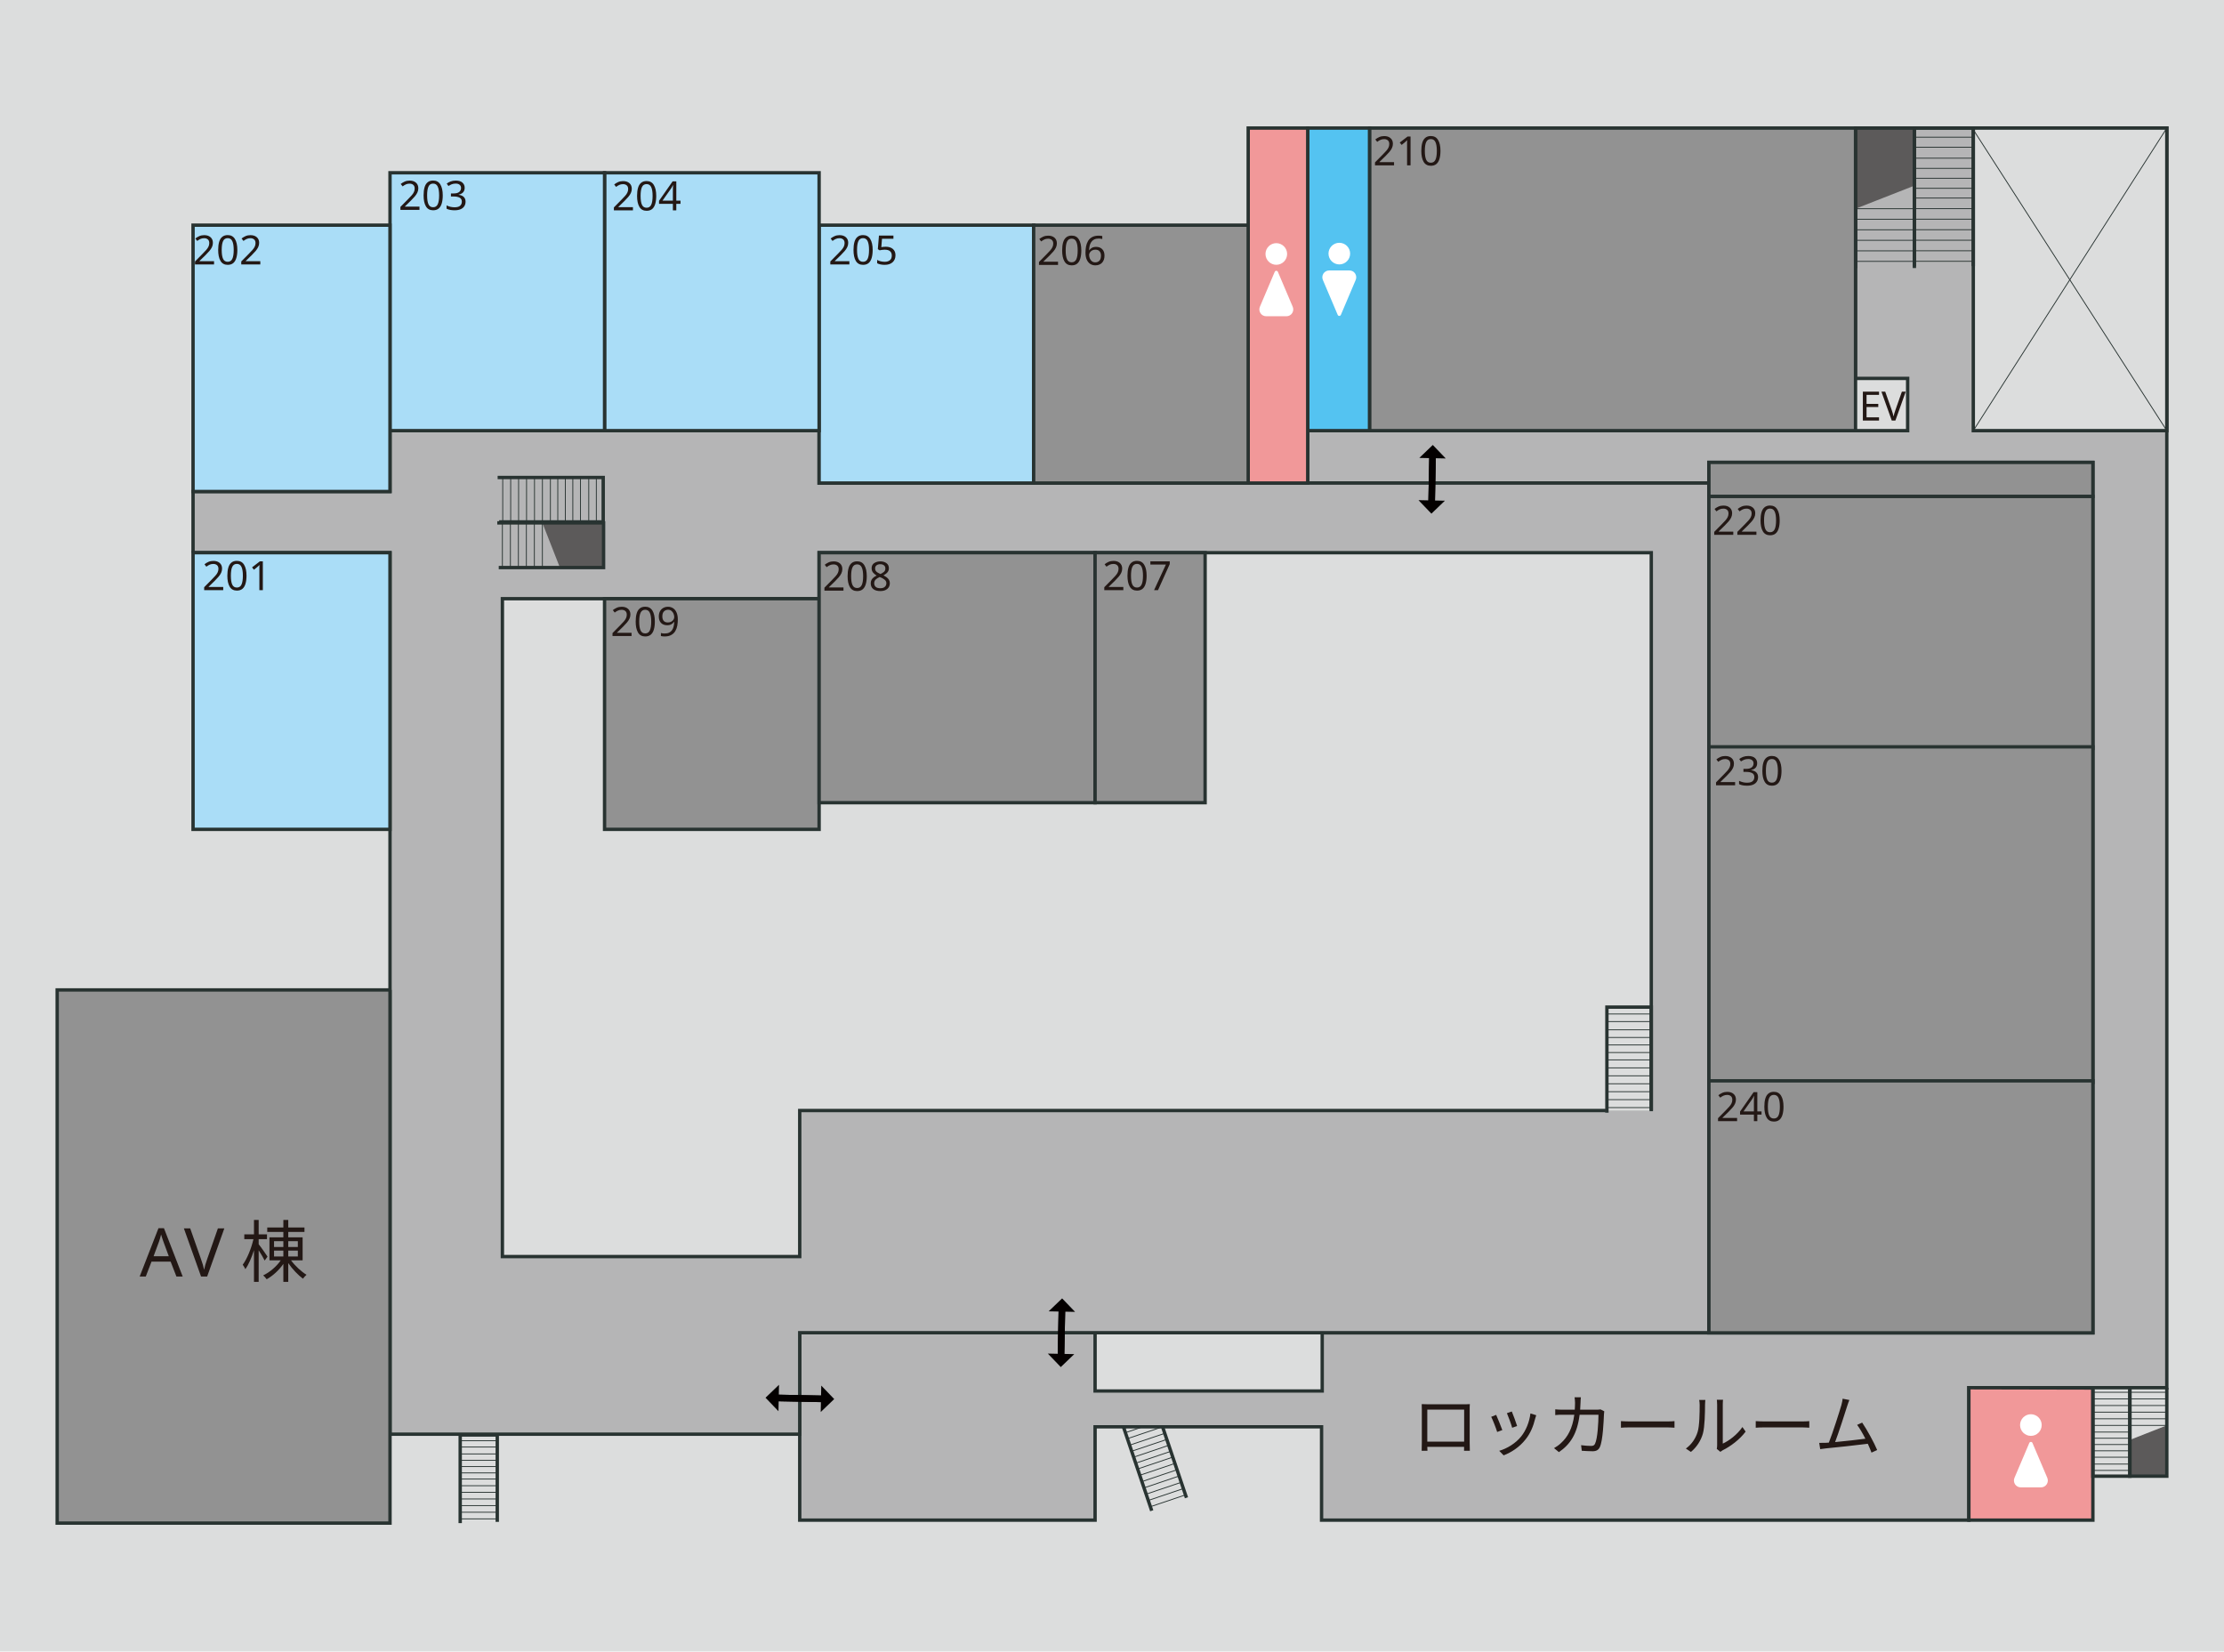
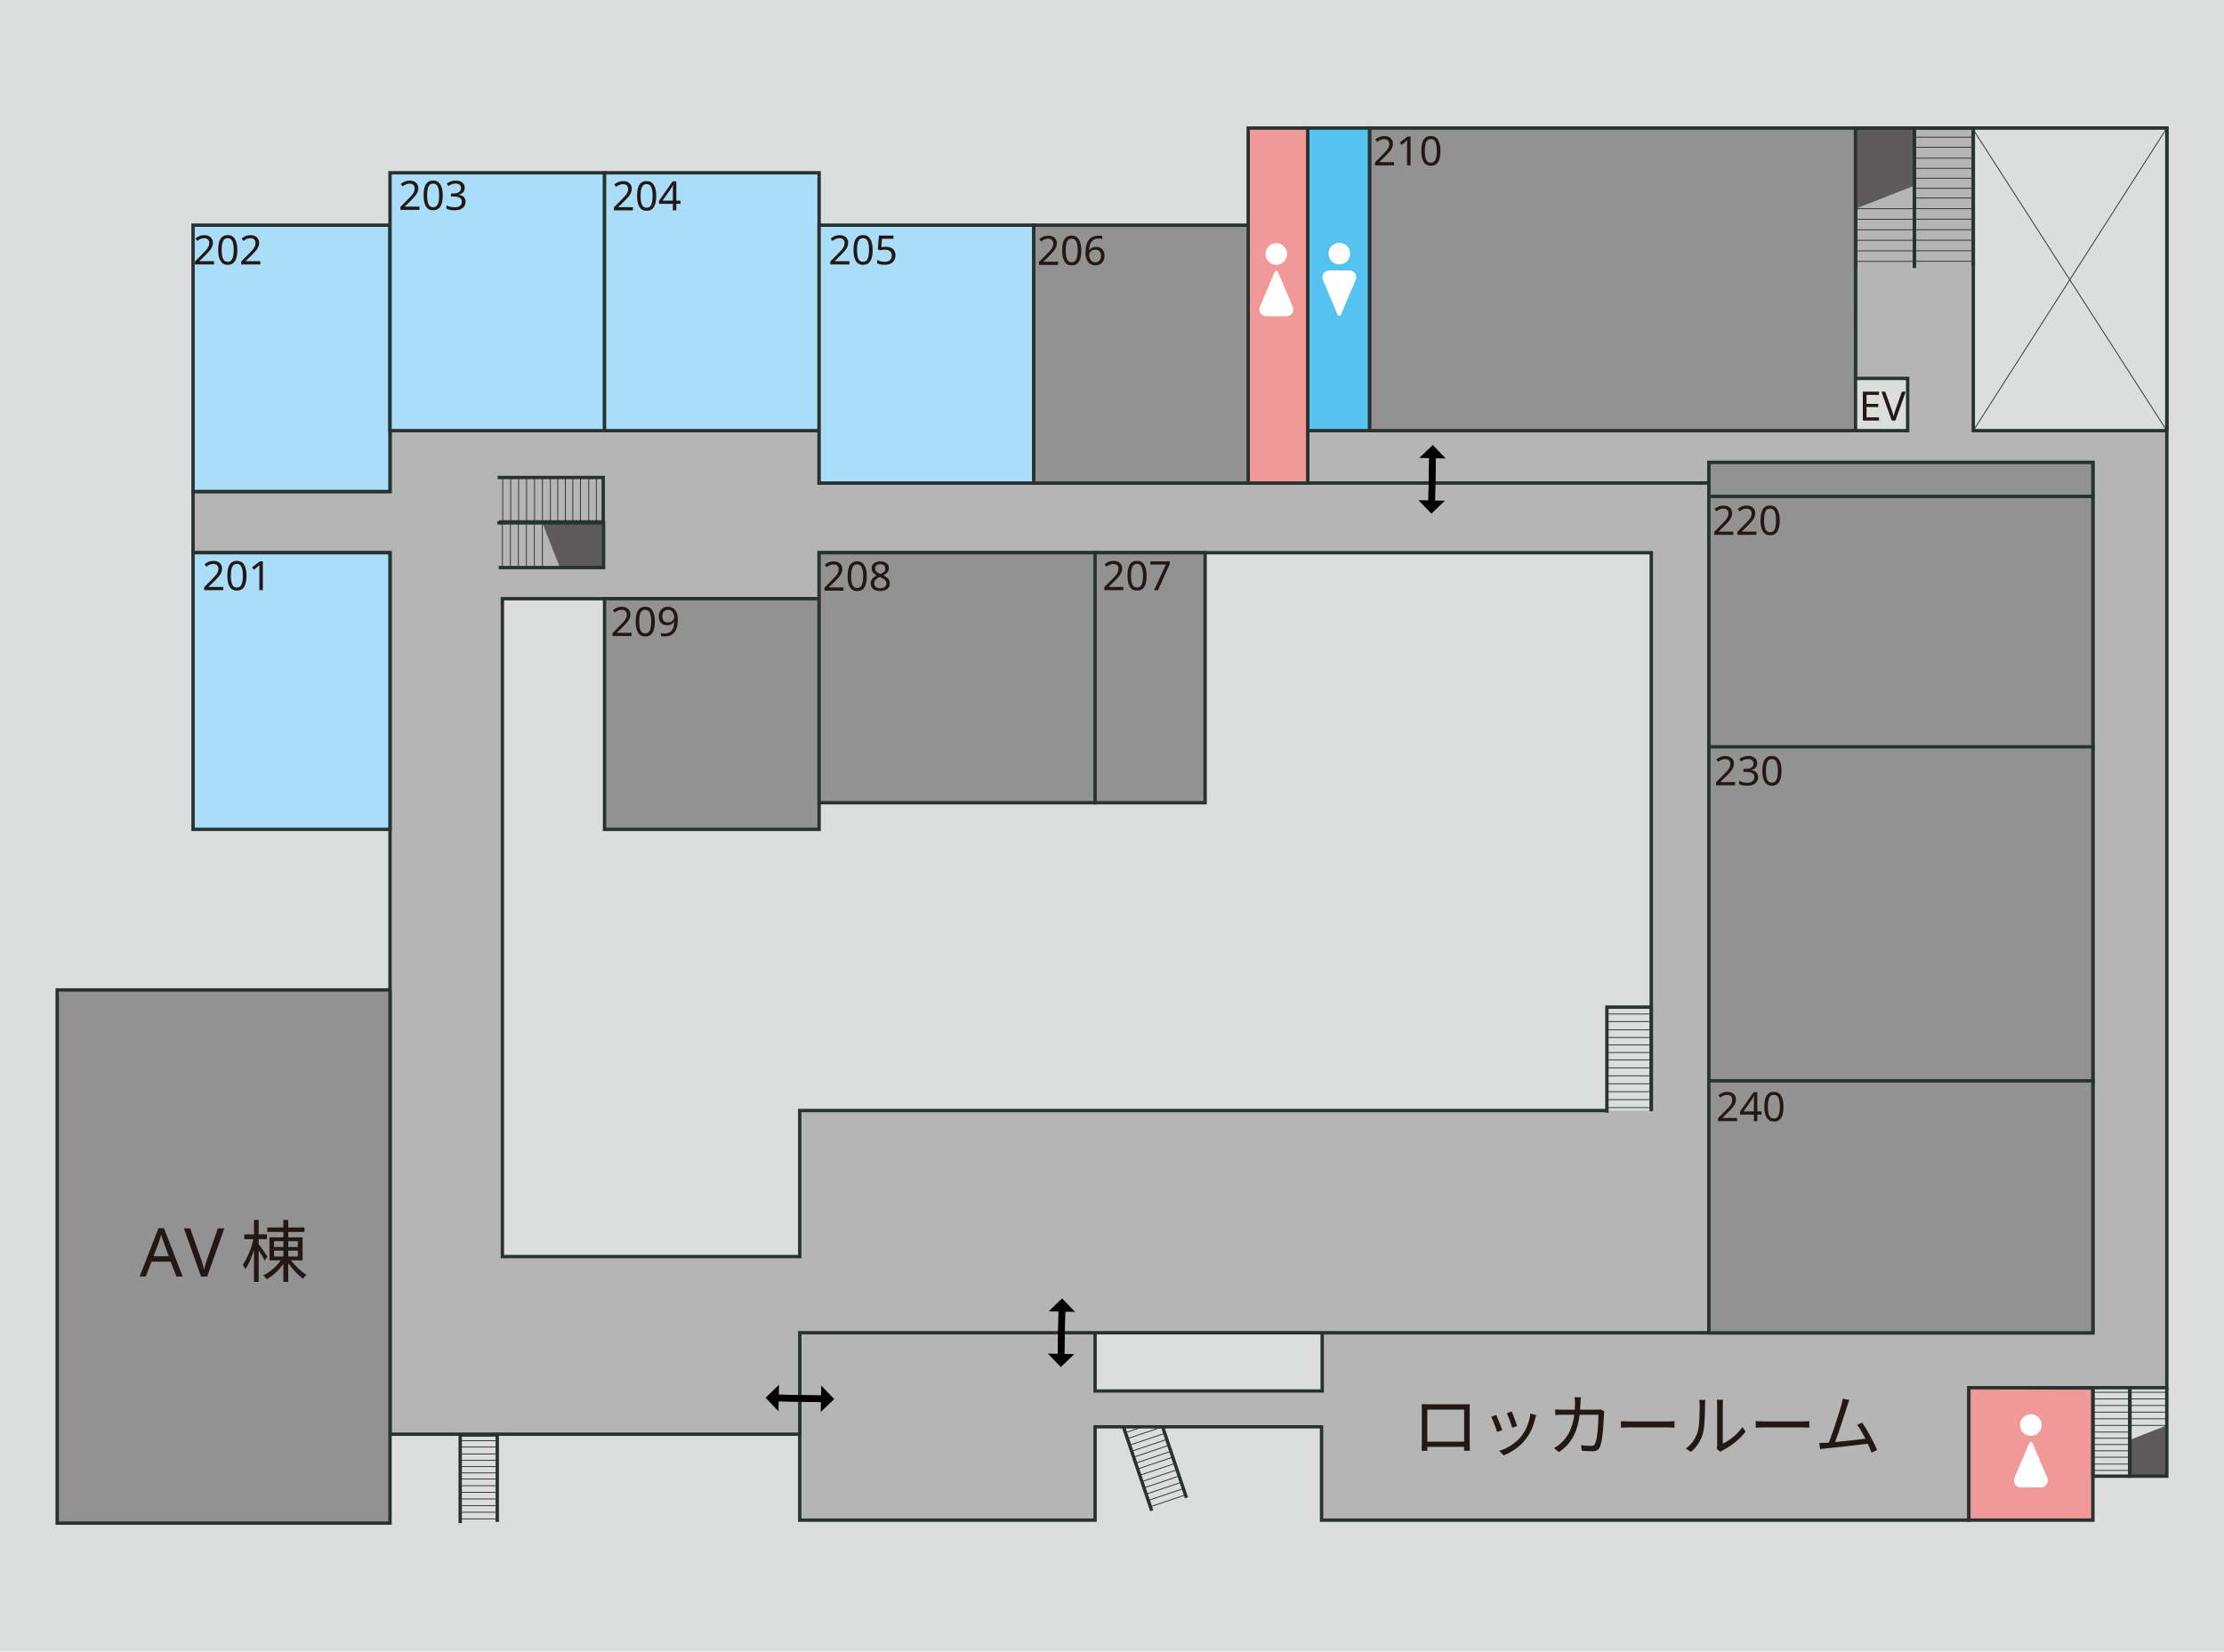
<svg xmlns="http://www.w3.org/2000/svg" viewBox="0 0 660 490">
  <g id="_景" data-name="背景">
    <polyline id="base" points="0 0 660 0 660 490 0 490" fill="#dcdddd" />
  </g>
  <g id="_下" data-name="廊下">
    <g id="_段" data-name="階段">
      <polyline points="341.79 448.33 333.43 423.54 343.86 420.02 352.1 444.47" fill="none" stroke="#283331" stroke-miterlimit="10" />
      <line x1="338.24" y1="437.81" x2="348.67" y2="434.29" fill="none" stroke="#283331" stroke-miterlimit="10" stroke-width=".25" />
      <line x1="338.87" y1="439.68" x2="349.3" y2="436.16" fill="none" stroke="#283331" stroke-miterlimit="10" stroke-width=".25" />
      <line x1="339.5" y1="441.54" x2="349.93" y2="438.02" fill="none" stroke="#283331" stroke-miterlimit="10" stroke-width=".25" />
      <line x1="340.13" y1="443.4" x2="350.55" y2="439.89" fill="none" stroke="#283331" stroke-miterlimit="10" stroke-width=".25" />
      <line x1="340.76" y1="445.27" x2="351.18" y2="441.75" fill="none" stroke="#283331" stroke-miterlimit="10" stroke-width=".25" />
      <line x1="351.81" y1="443.62" x2="341.39" y2="447.13" fill="none" stroke="#283331" stroke-miterlimit="10" stroke-width=".25" />
      <line x1="337.61" y1="435.93" x2="348.04" y2="432.42" fill="none" stroke="#283331" stroke-miterlimit="10" stroke-width=".25" />
      <line x1="337.03" y1="434.21" x2="347.45" y2="430.69" fill="none" stroke="#283331" stroke-miterlimit="10" stroke-width=".25" />
      <line x1="336.43" y1="432.43" x2="346.85" y2="428.91" fill="none" stroke="#283331" stroke-miterlimit="10" stroke-width=".25" />
      <line x1="335.84" y1="430.67" x2="346.26" y2="427.16" fill="none" stroke="#283331" stroke-miterlimit="10" stroke-width=".25" />
      <line x1="335.23" y1="428.87" x2="345.65" y2="425.36" fill="none" stroke="#283331" stroke-miterlimit="10" stroke-width=".25" />
      <line x1="334.58" y1="426.93" x2="345" y2="423.42" fill="none" stroke="#283331" stroke-miterlimit="10" stroke-width=".25" />
      <line x1="333.98" y1="425.16" x2="344.4" y2="421.64" fill="none" stroke="#283331" stroke-miterlimit="10" stroke-width=".25" />
    </g>
    <polyline points="388.08 143.35 388.08 127.8 550.65 127.8 566.12 127.8 566.12 112.3 550.62 112.3 550.65 38 643.03 38 643.03 411.82 584.29 411.82 584.29 451.11 392.19 451.11 392.19 423.42 324.98 423.42 324.98 451.11 237.33 451.11 237.33 395.5 324.98 395.5 324.98 412.79 392.38 412.79 392.38 395.54 621.09 395.54 621.09 137.22 507.14 137.22 507.14 143.35 388.08 143.35" fill="#b5b5b6" stroke="#283331" stroke-miterlimit="10" />
    <polyline points="57.29 164.02 57.29 145.86 115.74 145.86 115.74 127.8 243.08 127.8 243.08 143.35 507.14 143.35 507.14 395.5 237.33 395.5 237.33 425.61 115.74 425.61 115.74 164.02 57.29 164.02" fill="#b5b5b6" stroke="#283331" stroke-miterlimit="10" />
    <polyline points="490.04 329.56 490.04 164.02 357.63 164.02 243.08 164.02 243.08 177.67 179.41 177.67 149.09 177.67 149.09 372.9 237.33 372.9 237.33 329.56 476.51 329.56" fill="#dcdddd" stroke="#283331" stroke-miterlimit="10" />
    <g id="_印" data-name="矢印">
      <path d="M424.79,152.43l4-3.84-2.94-.06,.29-14.71-1.96-.04-.29,14.71-2.94-.06,3.84,4Z" fill="#040000" />
      <path d="M425.2,132.05l-4,3.84,2.94,.06-.29,14.71,1.96,.04,.29-14.71,2.94,.06-3.84-4Z" fill="#040000" />
    </g>
    <g id="_印-2" data-name="矢印">
      <path d="M314.8,405.69l4-3.84-2.94-.06,.29-14.71-1.96-.04-.29,14.71-2.94-.06,3.84,4Z" fill="#040000" />
      <path d="M315.2,385.31l-4,3.84,2.94,.06-.29,14.71,1.96,.04,.29-14.71,2.94,.06-3.84-4Z" fill="#040000" />
    </g>
    <g id="_印-3" data-name="矢印">
      <path d="M227.18,414.79l3.84,4,.06-2.94,14.71,.29,.04-1.96-14.71-.29,.06-2.94-4,3.84Z" fill="#040000" />
      <path d="M247.56,415.19l-3.84-4-.06,2.94-14.71-.29-.04,1.96,14.71,.29-.06,2.94,4-3.84Z" fill="#040000" />
    </g>
    <polyline points="585.6 38 585.6 127.8 643.03 127.8 643.03 38 585.6 38" fill="#dcdddd" stroke="#283331" stroke-miterlimit="10" />
    <line x1="643.03" y1="38" x2="585.6" y2="127.8" fill="none" stroke="#283331" stroke-miterlimit="10" stroke-width=".25" />
    <line x1="585.6" y1="38.49" x2="643.03" y2="127.8" fill="none" stroke="#283331" stroke-miterlimit="10" stroke-width=".25" />
  </g>
  <g id="_性用トイレ" data-name="男性用トイレ">
    <polyline points="388.08 127.8 406.45 127.8 406.45 38 388.08 38 388.08 127.8" fill="#54c3f1" stroke="#283331" stroke-miterlimit="10" />
  </g>
  <g id="_性用トイレ-2" data-name="女性用トイレ">
    <polyline points="370.42 143.35 388.08 143.35 388.08 38 370.42 38 370.42 143.35" fill="#f19899" stroke="#283331" stroke-miterlimit="10" />
    <polygon points="621.09 411.9 584.29 411.82 584.29 451.11 621.09 451.11 621.09 411.9" fill="#f19899" stroke="#283331" stroke-miterlimit="10" />
  </g>
  <g id="_用不可能教室等" data-name="使用不可能教室等">
-     <rect x="243.08" y="66.82" width="63.67" height="76.53" fill="#aaddf7" stroke="#283331" stroke-miterlimit="10" />
-     <rect x="179.41" y="51.27" width="63.67" height="76.53" fill="#aaddf7" stroke="#283331" stroke-miterlimit="10" />
-     <rect x="115.74" y="51.27" width="63.67" height="76.53" fill="#aaddf7" stroke="#283331" stroke-miterlimit="10" />
-     <rect x="57.29" y="164.02" width="58.44" height="82.1" fill="#aaddf7" stroke="#283331" stroke-miterlimit="10" />
-     <rect x="57.29" y="66.82" width="58.44" height="79.04" fill="#aaddf7" stroke="#283331" stroke-miterlimit="10" />
    <rect x="179.41" y="177.67" width="63.67" height="68.45" fill="#929292" stroke="#283331" stroke-miterlimit="10" />
    <rect x="306.75" y="66.82" width="63.67" height="76.53" fill="#929292" stroke="#283331" stroke-miterlimit="10" />
    <rect x="243.08" y="164.02" width="81.9" height="74.19" fill="#929292" stroke="#283331" stroke-miterlimit="10" />
    <rect x="324.98" y="164.02" width="32.65" height="74.19" fill="#929292" stroke="#283331" stroke-miterlimit="10" />
    <polyline points="115.74 293.77 16.97 293.77 16.97 452 115.74 452 115.74 293.77" fill="#929292" stroke="#283331" stroke-miterlimit="10" />
    <rect x="507.14" y="137.22" width="113.95" height="10.11" fill="#929292" stroke="#283331" stroke-miterlimit="10" />
+     <rect id="room210" x="406.49" y="38" width="144.16" height="89.8" fill="#929292" stroke="#283331" stroke-miterlimit="10" />
+     <rect id="room220" x="507.14" y="147.33" width="113.95" height="74.79" fill="#929292" stroke="#283331" stroke-miterlimit="10" />
+     <rect id="room230" x="507.14" y="221.63" width="113.95" height="99.6" fill="#929292" stroke="#283331" stroke-miterlimit="10" />
+     <rect id="room240" x="507.14" y="320.75" width="113.95" height="74.79" fill="#929292" stroke="#283331" stroke-miterlimit="10" />
  </g>
  <g id="_段-2" data-name="階段">
    <g>
      <polygon points="160.96 155.17 166.16 168.43 179.12 168.43 179.12 155.17 160.96 155.17" fill="#5c5a5a" />
      <polyline points="148.01 168.43 179.12 168.43 179.12 155.17 147.57 155.17" fill="none" stroke="#283331" stroke-miterlimit="10" />
      <line x1="160.96" y1="155.17" x2="160.96" y2="168.43" fill="none" stroke="#283331" stroke-miterlimit="10" stroke-width=".25" />
      <line x1="158.58" y1="155.17" x2="158.58" y2="168.43" fill="none" stroke="#283331" stroke-miterlimit="10" stroke-width=".25" />
      <line x1="156.21" y1="155.17" x2="156.21" y2="168.43" fill="none" stroke="#283331" stroke-miterlimit="10" stroke-width=".25" />
      <line x1="153.84" y1="155.17" x2="153.84" y2="168.43" fill="none" stroke="#283331" stroke-miterlimit="10" stroke-width=".25" />
      <line x1="151.47" y1="155.17" x2="151.47" y2="168.43" fill="none" stroke="#283331" stroke-miterlimit="10" stroke-width=".25" />
      <line x1="149.09" y1="155.17" x2="149.09" y2="168.43" fill="none" stroke="#283331" stroke-miterlimit="10" stroke-width=".25" />
    </g>
    <g>
      <polygon points="643.03 423 632.03 427.32 632.03 438.07 643.03 438.07 643.03 423" fill="#5c5a5a" />
      <polyline points="632.03 412.27 632.03 438.07 643.03 438.07 643.03 411.9" fill="none" stroke="#283331" stroke-miterlimit="10" />
      <line x1="643.03" y1="423" x2="632.03" y2="423" fill="none" stroke="#283331" stroke-miterlimit="10" stroke-width=".25" />
      <line x1="643.03" y1="421.04" x2="632.03" y2="421.04" fill="none" stroke="#283331" stroke-miterlimit="10" stroke-width=".25" />
      <line x1="643.03" y1="419.07" x2="632.03" y2="419.07" fill="none" stroke="#283331" stroke-miterlimit="10" stroke-width=".25" />
      <line x1="643.03" y1="417.1" x2="632.03" y2="417.1" fill="none" stroke="#283331" stroke-miterlimit="10" stroke-width=".25" />
      <line x1="643.03" y1="415.13" x2="632.03" y2="415.13" fill="none" stroke="#283331" stroke-miterlimit="10" stroke-width=".25" />
      <line x1="632.03" y1="413.17" x2="643.03" y2="413.17" fill="none" stroke="#283331" stroke-miterlimit="10" stroke-width=".25" />
    </g>
    <g>
      <polyline points="632.1 411.9 632.1 438.07 621.09 438.07 621.09 412.27" fill="none" stroke="#283331" stroke-miterlimit="10" />
      <line x1="632.1" y1="423" x2="621.09" y2="423" fill="none" stroke="#283331" stroke-miterlimit="10" stroke-width=".25" />
      <line x1="632.1" y1="421.04" x2="621.09" y2="421.04" fill="none" stroke="#283331" stroke-miterlimit="10" stroke-width=".25" />
      <line x1="632.1" y1="419.07" x2="621.09" y2="419.07" fill="none" stroke="#283331" stroke-miterlimit="10" stroke-width=".25" />
      <line x1="632.1" y1="417.1" x2="621.09" y2="417.1" fill="none" stroke="#283331" stroke-miterlimit="10" stroke-width=".25" />
      <line x1="632.1" y1="415.13" x2="621.09" y2="415.13" fill="none" stroke="#283331" stroke-miterlimit="10" stroke-width=".25" />
      <line x1="621.09" y1="413.17" x2="632.1" y2="413.17" fill="none" stroke="#283331" stroke-miterlimit="10" stroke-width=".25" />
      <line x1="632.1" y1="424.98" x2="621.09" y2="424.98" fill="none" stroke="#283331" stroke-miterlimit="10" stroke-width=".25" />
      <line x1="632.1" y1="426.81" x2="621.09" y2="426.81" fill="none" stroke="#283331" stroke-miterlimit="10" stroke-width=".25" />
      <line x1="632.1" y1="428.68" x2="621.09" y2="428.68" fill="none" stroke="#283331" stroke-miterlimit="10" stroke-width=".25" />
      <line x1="632.1" y1="430.54" x2="621.09" y2="430.54" fill="none" stroke="#283331" stroke-miterlimit="10" stroke-width=".25" />
      <line x1="632.1" y1="432.44" x2="621.09" y2="432.44" fill="none" stroke="#283331" stroke-miterlimit="10" stroke-width=".25" />
      <line x1="632.1" y1="434.48" x2="621.09" y2="434.48" fill="none" stroke="#283331" stroke-miterlimit="10" stroke-width=".25" />
      <line x1="632.1" y1="436.36" x2="621.09" y2="436.36" fill="none" stroke="#283331" stroke-miterlimit="10" stroke-width=".25" />
    </g>
    <g>
      <polyline points="136.57 452 136.57 425.84 147.57 425.84 147.57 451.63" fill="none" stroke="#283331" stroke-miterlimit="10" />
      <line x1="136.57" y1="440.9" x2="147.57" y2="440.9" fill="none" stroke="#283331" stroke-miterlimit="10" stroke-width=".25" />
      <line x1="136.57" y1="442.87" x2="147.57" y2="442.87" fill="none" stroke="#283331" stroke-miterlimit="10" stroke-width=".25" />
      <line x1="136.57" y1="444.83" x2="147.57" y2="444.83" fill="none" stroke="#283331" stroke-miterlimit="10" stroke-width=".25" />
      <line x1="136.57" y1="446.8" x2="147.57" y2="446.8" fill="none" stroke="#283331" stroke-miterlimit="10" stroke-width=".25" />
      <line x1="136.57" y1="448.77" x2="147.57" y2="448.77" fill="none" stroke="#283331" stroke-miterlimit="10" stroke-width=".25" />
      <line x1="147.57" y1="450.74" x2="136.57" y2="450.74" fill="none" stroke="#283331" stroke-miterlimit="10" stroke-width=".25" />
      <line x1="136.57" y1="438.92" x2="147.57" y2="438.92" fill="none" stroke="#283331" stroke-miterlimit="10" stroke-width=".25" />
      <line x1="136.57" y1="437.1" x2="147.57" y2="437.1" fill="none" stroke="#283331" stroke-miterlimit="10" stroke-width=".25" />
      <line x1="136.57" y1="435.22" x2="147.57" y2="435.22" fill="none" stroke="#283331" stroke-miterlimit="10" stroke-width=".25" />
      <line x1="136.57" y1="433.37" x2="147.57" y2="433.37" fill="none" stroke="#283331" stroke-miterlimit="10" stroke-width=".25" />
      <line x1="136.57" y1="431.47" x2="147.57" y2="431.47" fill="none" stroke="#283331" stroke-miterlimit="10" stroke-width=".25" />
      <line x1="136.57" y1="429.42" x2="147.57" y2="429.42" fill="none" stroke="#283331" stroke-miterlimit="10" stroke-width=".25" />
      <line x1="136.57" y1="427.54" x2="147.57" y2="427.54" fill="none" stroke="#283331" stroke-miterlimit="10" stroke-width=".25" />
    </g>
    <g>
      <polyline points="147.68 141.7 179.01 141.7 179.01 154.88 148.12 154.88" fill="none" stroke="#283331" stroke-miterlimit="10" />
      <line x1="160.97" y1="141.7" x2="160.97" y2="154.88" fill="none" stroke="#283331" stroke-miterlimit="10" stroke-width=".25" />
      <line x1="158.62" y1="141.7" x2="158.62" y2="154.88" fill="none" stroke="#283331" stroke-miterlimit="10" stroke-width=".25" />
      <line x1="156.26" y1="141.7" x2="156.26" y2="154.88" fill="none" stroke="#283331" stroke-miterlimit="10" stroke-width=".25" />
      <line x1="153.9" y1="141.7" x2="153.9" y2="154.88" fill="none" stroke="#283331" stroke-miterlimit="10" stroke-width=".25" />
      <line x1="151.55" y1="141.7" x2="151.55" y2="154.88" fill="none" stroke="#283331" stroke-miterlimit="10" stroke-width=".25" />
      <line x1="149.19" y1="154.88" x2="149.19" y2="141.7" fill="none" stroke="#283331" stroke-miterlimit="10" stroke-width=".25" />
      <line x1="163.34" y1="141.7" x2="163.34" y2="154.88" fill="none" stroke="#283331" stroke-miterlimit="10" stroke-width=".25" />
      <line x1="165.53" y1="141.7" x2="165.53" y2="154.88" fill="none" stroke="#283331" stroke-miterlimit="10" stroke-width=".25" />
      <line x1="167.77" y1="141.7" x2="167.77" y2="154.88" fill="none" stroke="#283331" stroke-miterlimit="10" stroke-width=".25" />
      <line x1="169.99" y1="141.7" x2="169.99" y2="154.88" fill="none" stroke="#283331" stroke-miterlimit="10" stroke-width=".25" />
      <line x1="172.27" y1="141.7" x2="172.27" y2="154.88" fill="none" stroke="#283331" stroke-miterlimit="10" stroke-width=".25" />
      <line x1="174.72" y1="141.7" x2="174.72" y2="154.88" fill="none" stroke="#283331" stroke-miterlimit="10" stroke-width=".25" />
      <line x1="176.97" y1="141.7" x2="176.97" y2="154.88" fill="none" stroke="#283331" stroke-miterlimit="10" stroke-width=".25" />
    </g>
    <g>
      <polyline points="476.87 330.2 476.87 298.87 490.04 298.87 490.04 329.76" fill="none" stroke="#283331" stroke-miterlimit="10" />
      <line x1="476.87" y1="316.9" x2="490.04" y2="316.9" fill="none" stroke="#283331" stroke-miterlimit="10" stroke-width=".25" />
      <line x1="476.87" y1="319.26" x2="490.04" y2="319.26" fill="none" stroke="#283331" stroke-miterlimit="10" stroke-width=".25" />
      <line x1="476.87" y1="321.62" x2="490.04" y2="321.62" fill="none" stroke="#283331" stroke-miterlimit="10" stroke-width=".25" />
      <line x1="476.87" y1="323.97" x2="490.04" y2="323.97" fill="none" stroke="#283331" stroke-miterlimit="10" stroke-width=".25" />
      <line x1="476.87" y1="326.33" x2="490.04" y2="326.33" fill="none" stroke="#283331" stroke-miterlimit="10" stroke-width=".25" />
      <line x1="490.04" y1="328.69" x2="476.87" y2="328.69" fill="none" stroke="#283331" stroke-miterlimit="10" stroke-width=".25" />
      <line x1="476.87" y1="314.53" x2="490.04" y2="314.53" fill="none" stroke="#283331" stroke-miterlimit="10" stroke-width=".25" />
      <line x1="476.87" y1="312.35" x2="490.04" y2="312.35" fill="none" stroke="#283331" stroke-miterlimit="10" stroke-width=".25" />
      <line x1="476.87" y1="310.1" x2="490.04" y2="310.1" fill="none" stroke="#283331" stroke-miterlimit="10" stroke-width=".25" />
      <line x1="476.87" y1="307.88" x2="490.04" y2="307.88" fill="none" stroke="#283331" stroke-miterlimit="10" stroke-width=".25" />
      <line x1="476.87" y1="305.61" x2="490.04" y2="305.61" fill="none" stroke="#283331" stroke-miterlimit="10" stroke-width=".25" />
      <line x1="476.87" y1="303.16" x2="490.04" y2="303.16" fill="none" stroke="#283331" stroke-miterlimit="10" stroke-width=".25" />
      <line x1="476.87" y1="300.91" x2="490.04" y2="300.91" fill="none" stroke="#283331" stroke-miterlimit="10" stroke-width=".25" />
    </g>
    <g>
      <polygon points="550.65 61.94 568.12 55.09 568.12 38.02 550.65 38.02 550.65 61.94" fill="#5c5a5a" />
      <polyline points="568.12 78.99 568.12 38.02 550.65 38.02 550.65 79.57" fill="none" stroke="#283331" stroke-miterlimit="10" />
      <line x1="550.65" y1="61.94" x2="568.12" y2="61.94" fill="none" stroke="#283331" stroke-miterlimit="10" stroke-width=".25" />
      <line x1="550.65" y1="65.06" x2="568.12" y2="65.06" fill="none" stroke="#283331" stroke-miterlimit="10" stroke-width=".25" />
      <line x1="550.65" y1="68.19" x2="568.12" y2="68.19" fill="none" stroke="#283331" stroke-miterlimit="10" stroke-width=".25" />
      <line x1="550.65" y1="71.31" x2="568.12" y2="71.31" fill="none" stroke="#283331" stroke-miterlimit="10" stroke-width=".25" />
      <line x1="550.65" y1="74.44" x2="568.12" y2="74.44" fill="none" stroke="#283331" stroke-miterlimit="10" stroke-width=".25" />
      <line x1="550.65" y1="77.56" x2="568.12" y2="77.56" fill="none" stroke="#283331" stroke-miterlimit="10" stroke-width=".25" />
    </g>
    <g>
      <polyline points="568.12 79.55 568.12 38 585.6 38 585.6 78.97" fill="none" stroke="#283331" stroke-miterlimit="10" />
      <line x1="568.12" y1="61.92" x2="585.6" y2="61.92" fill="none" stroke="#283331" stroke-miterlimit="10" stroke-width=".25" />
      <line x1="568.12" y1="65.04" x2="585.6" y2="65.04" fill="none" stroke="#283331" stroke-miterlimit="10" stroke-width=".25" />
      <line x1="568.12" y1="68.17" x2="585.6" y2="68.17" fill="none" stroke="#283331" stroke-miterlimit="10" stroke-width=".25" />
      <line x1="568.12" y1="71.29" x2="585.6" y2="71.29" fill="none" stroke="#283331" stroke-miterlimit="10" stroke-width=".25" />
      <line x1="568.12" y1="74.42" x2="585.6" y2="74.42" fill="none" stroke="#283331" stroke-miterlimit="10" stroke-width=".25" />
      <line x1="585.6" y1="77.54" x2="568.12" y2="77.54" fill="none" stroke="#283331" stroke-miterlimit="10" stroke-width=".25" />
      <line x1="568.12" y1="58.77" x2="585.6" y2="58.77" fill="none" stroke="#283331" stroke-miterlimit="10" stroke-width=".25" />
      <line x1="568.12" y1="55.88" x2="585.6" y2="55.88" fill="none" stroke="#283331" stroke-miterlimit="10" stroke-width=".25" />
      <line x1="568.12" y1="52.9" x2="585.6" y2="52.9" fill="none" stroke="#283331" stroke-miterlimit="10" stroke-width=".25" />
      <line x1="568.12" y1="49.96" x2="585.6" y2="49.96" fill="none" stroke="#283331" stroke-miterlimit="10" stroke-width=".25" />
      <line x1="568.12" y1="46.94" x2="585.6" y2="46.94" fill="none" stroke="#283331" stroke-miterlimit="10" stroke-width=".25" />
      <line x1="568.12" y1="43.69" x2="585.6" y2="43.69" fill="none" stroke="#283331" stroke-miterlimit="10" stroke-width=".25" />
      <line x1="568.12" y1="40.71" x2="585.6" y2="40.71" fill="none" stroke="#283331" stroke-miterlimit="10" stroke-width=".25" />
    </g>
  </g>
  <g id="_イレマーク" data-name="トイレマーク">
    <g id="_女" data-name="男女">
      <path d="M397.46,78.47c1.77,0,3.21-1.44,3.21-3.21s-1.44-3.21-3.21-3.21-3.21,1.44-3.21,3.21,1.44,3.21,3.21,3.21Z" fill="#fff" />
      <path d="M400.46,80.26h-6.02c-.68,0-1.31,.34-1.69,.91-.37,.57-.44,1.28-.17,1.91l4.4,10.36c.08,.19,.26,.31,.47,.31s.39-.12,.47-.31l4.4-10.36c.27-.62,.2-1.34-.17-1.91-.37-.57-1.01-.91-1.69-.91Z" fill="#fff" />
    </g>
    <g id="_女-2" data-name="男女">
      <path d="M602.69,426.11c1.77,0,3.21-1.44,3.21-3.21s-1.44-3.21-3.21-3.21-3.21,1.44-3.21,3.21,1.44,3.21,3.21,3.21Z" fill="#fff" />
      <path d="M607.56,438.57l-4.4-10.36c-.08-.19-.26-.31-.47-.31s-.39,.12-.47,.31l-4.4,10.36c-.27,.62-.2,1.34,.17,1.91,.37,.57,1.01,.91,1.69,.91h6.02c.68,0,1.31-.34,1.69-.91,.37-.57,.44-1.28,.17-1.91Z" fill="#fff" />
    </g>
    <g id="_女-3" data-name="男女">
      <path d="M378.76,78.58c1.77,0,3.21-1.44,3.21-3.21s-1.44-3.21-3.21-3.21-3.21,1.44-3.21,3.21,1.44,3.21,3.21,3.21Z" fill="#fff" />
      <path d="M383.63,91.03l-4.4-10.36c-.08-.19-.26-.31-.47-.31s-.39,.12-.47,.31l-4.4,10.36c-.27,.62-.2,1.34,.17,1.91,.37,.57,1.01,.91,1.69,.91h6.02c.68,0,1.31-.34,1.69-.91,.37-.57,.44-1.28,.17-1.91Z" fill="#fff" />
    </g>
  </g>
  <g id="MLOC-available">
-     <rect id="room210" x="406.49" y="38" width="144.16" height="89.8" fill="#929292" stroke="#283331" stroke-miterlimit="10" />
-     <rect id="room220" x="507.14" y="147.33" width="113.95" height="74.79" fill="#929292" stroke="#283331" stroke-miterlimit="10" />
-     <rect id="room230" x="507.14" y="221.63" width="113.95" height="99.6" fill="#929292" stroke="#283331" stroke-miterlimit="10" />
-     <rect id="room240" x="507.14" y="320.75" width="113.95" height="74.79" fill="#929292" stroke="#283331" stroke-miterlimit="10" />
+     <rect id="4-6_room201_f" x="57.29" y="164.02" width="58.44" height="82.1" fill="#aaddf7" stroke="#283331" stroke-miterlimit="10" />
+     <rect id="4-6_room202_f" x="57.29" y="66.82" width="58.44" height="79.04" fill="#aaddf7" stroke="#283331" stroke-miterlimit="10" />
+     <rect id="4-6_room203_f" x="115.74" y="51.27" width="63.67" height="76.53" fill="#aaddf7" stroke="#283331" stroke-miterlimit="10" />
+     <rect id="4-6_room204_f" x="179.41" y="51.27" width="63.67" height="76.53" fill="#aaddf7" stroke="#283331" stroke-miterlimit="10" />
+     <rect id="4-6_room205_f" x="243.08" y="66.82" width="63.67" height="76.53" fill="#aaddf7" stroke="#283331" stroke-miterlimit="10" />
  </g>
  <g id="MNOINT-word">
    <text transform="translate(551.67 124.8)" fill="#231815" font-family="KozGoPr6N-Regular-83pv-RKSJ-H, Kozuka Gothic Pr6N" font-size="12">
      <tspan x="0" y="0">EV</tspan>
    </text>
    <text transform="translate(57.29 78.47)" fill="#231815" font-family="KozGoPr6N-Regular-83pv-RKSJ-H, Kozuka Gothic Pr6N" font-size="12">
      <tspan x="0" y="0">202</tspan>
    </text>
    <text transform="translate(41.45 378.82)" fill="#231815" font-family="KozGoPr6N-Regular-83pv-RKSJ-H, Kozuka Gothic Pr6N" font-size="20">
      <tspan x="0" y="0">A</tspan>
      <tspan x="13.12" y="0" letter-spacing=".25em">V</tspan>
      <tspan x="30" y="0">棟</tspan>
    </text>
    <text transform="translate(418.99 430.39)" fill="#231815" font-family="KozGoPr6N-Regular-83pv-RKSJ-H, Kozuka Gothic Pr6N" font-size="20">
      <tspan x="0" y="0">ロッカールーム</tspan>
    </text>
    <text transform="translate(118.25 62.28)" fill="#231815" font-family="KozGoPr6N-Regular-83pv-RKSJ-H, Kozuka Gothic Pr6N" font-size="12">
      <tspan x="0" y="0">203</tspan>
    </text>
    <text transform="translate(181.6 62.43)" fill="#231815" font-family="KozGoPr6N-Regular-83pv-RKSJ-H, Kozuka Gothic Pr6N" font-size="12">
      <tspan x="0" y="0">204</tspan>
    </text>
    <text transform="translate(245.83 78.47)" fill="#231815" font-family="KozGoPr6N-Regular-83pv-RKSJ-H, Kozuka Gothic Pr6N" font-size="12">
      <tspan x="0" y="0">205</tspan>
    </text>
    <text transform="translate(307.75 78.62)" fill="#231815" font-family="KozGoPr6N-Regular-83pv-RKSJ-H, Kozuka Gothic Pr6N" font-size="12">
      <tspan x="0" y="0">206</tspan>
    </text>
    <text transform="translate(327.13 175.14)" fill="#231815" font-family="KozGoPr6N-Regular-83pv-RKSJ-H, Kozuka Gothic Pr6N" font-size="12">
      <tspan x="0" y="0">207</tspan>
    </text>
    <text transform="translate(244.08 175.28)" fill="#231815" font-family="KozGoPr6N-Regular-83pv-RKSJ-H, Kozuka Gothic Pr6N" font-size="12">
      <tspan x="0" y="0">208</tspan>
    </text>
    <text transform="translate(181.19 188.75)" fill="#231815" font-family="KozGoPr6N-Regular-83pv-RKSJ-H, Kozuka Gothic Pr6N" font-size="12">
      <tspan x="0" y="0">209</tspan>
    </text>
    <text transform="translate(60.01 175.14)" fill="#231815" font-family="KozGoPr6N-Regular-83pv-RKSJ-H, Kozuka Gothic Pr6N" font-size="12">
      <tspan x="0" y="0">201</tspan>
    </text>
    <text transform="translate(407.47 49.07)" fill="#231815" font-family="KozGoPr6N-Regular-83pv-RKSJ-H, Kozuka Gothic Pr6N" font-size="12">
      <tspan x="0" y="0">210</tspan>
    </text>
    <text transform="translate(508.14 158.72)" fill="#231815" font-family="KozGoPr6N-Regular-83pv-RKSJ-H, Kozuka Gothic Pr6N" font-size="12">
      <tspan x="0" y="0">220</tspan>
    </text>
    <text transform="translate(508.68 233.04)" fill="#231815" font-family="KozGoPr6N-Regular-83pv-RKSJ-H, Kozuka Gothic Pr6N" font-size="12">
      <tspan x="0" y="0">230</tspan>
    </text>
    <text transform="translate(509.27 332.71)" fill="#231815" font-family="KozGoPr6N-Regular-83pv-RKSJ-H, Kozuka Gothic Pr6N" font-size="12">
      <tspan x="0" y="0">240</tspan>
    </text>
  </g>
</svg>
